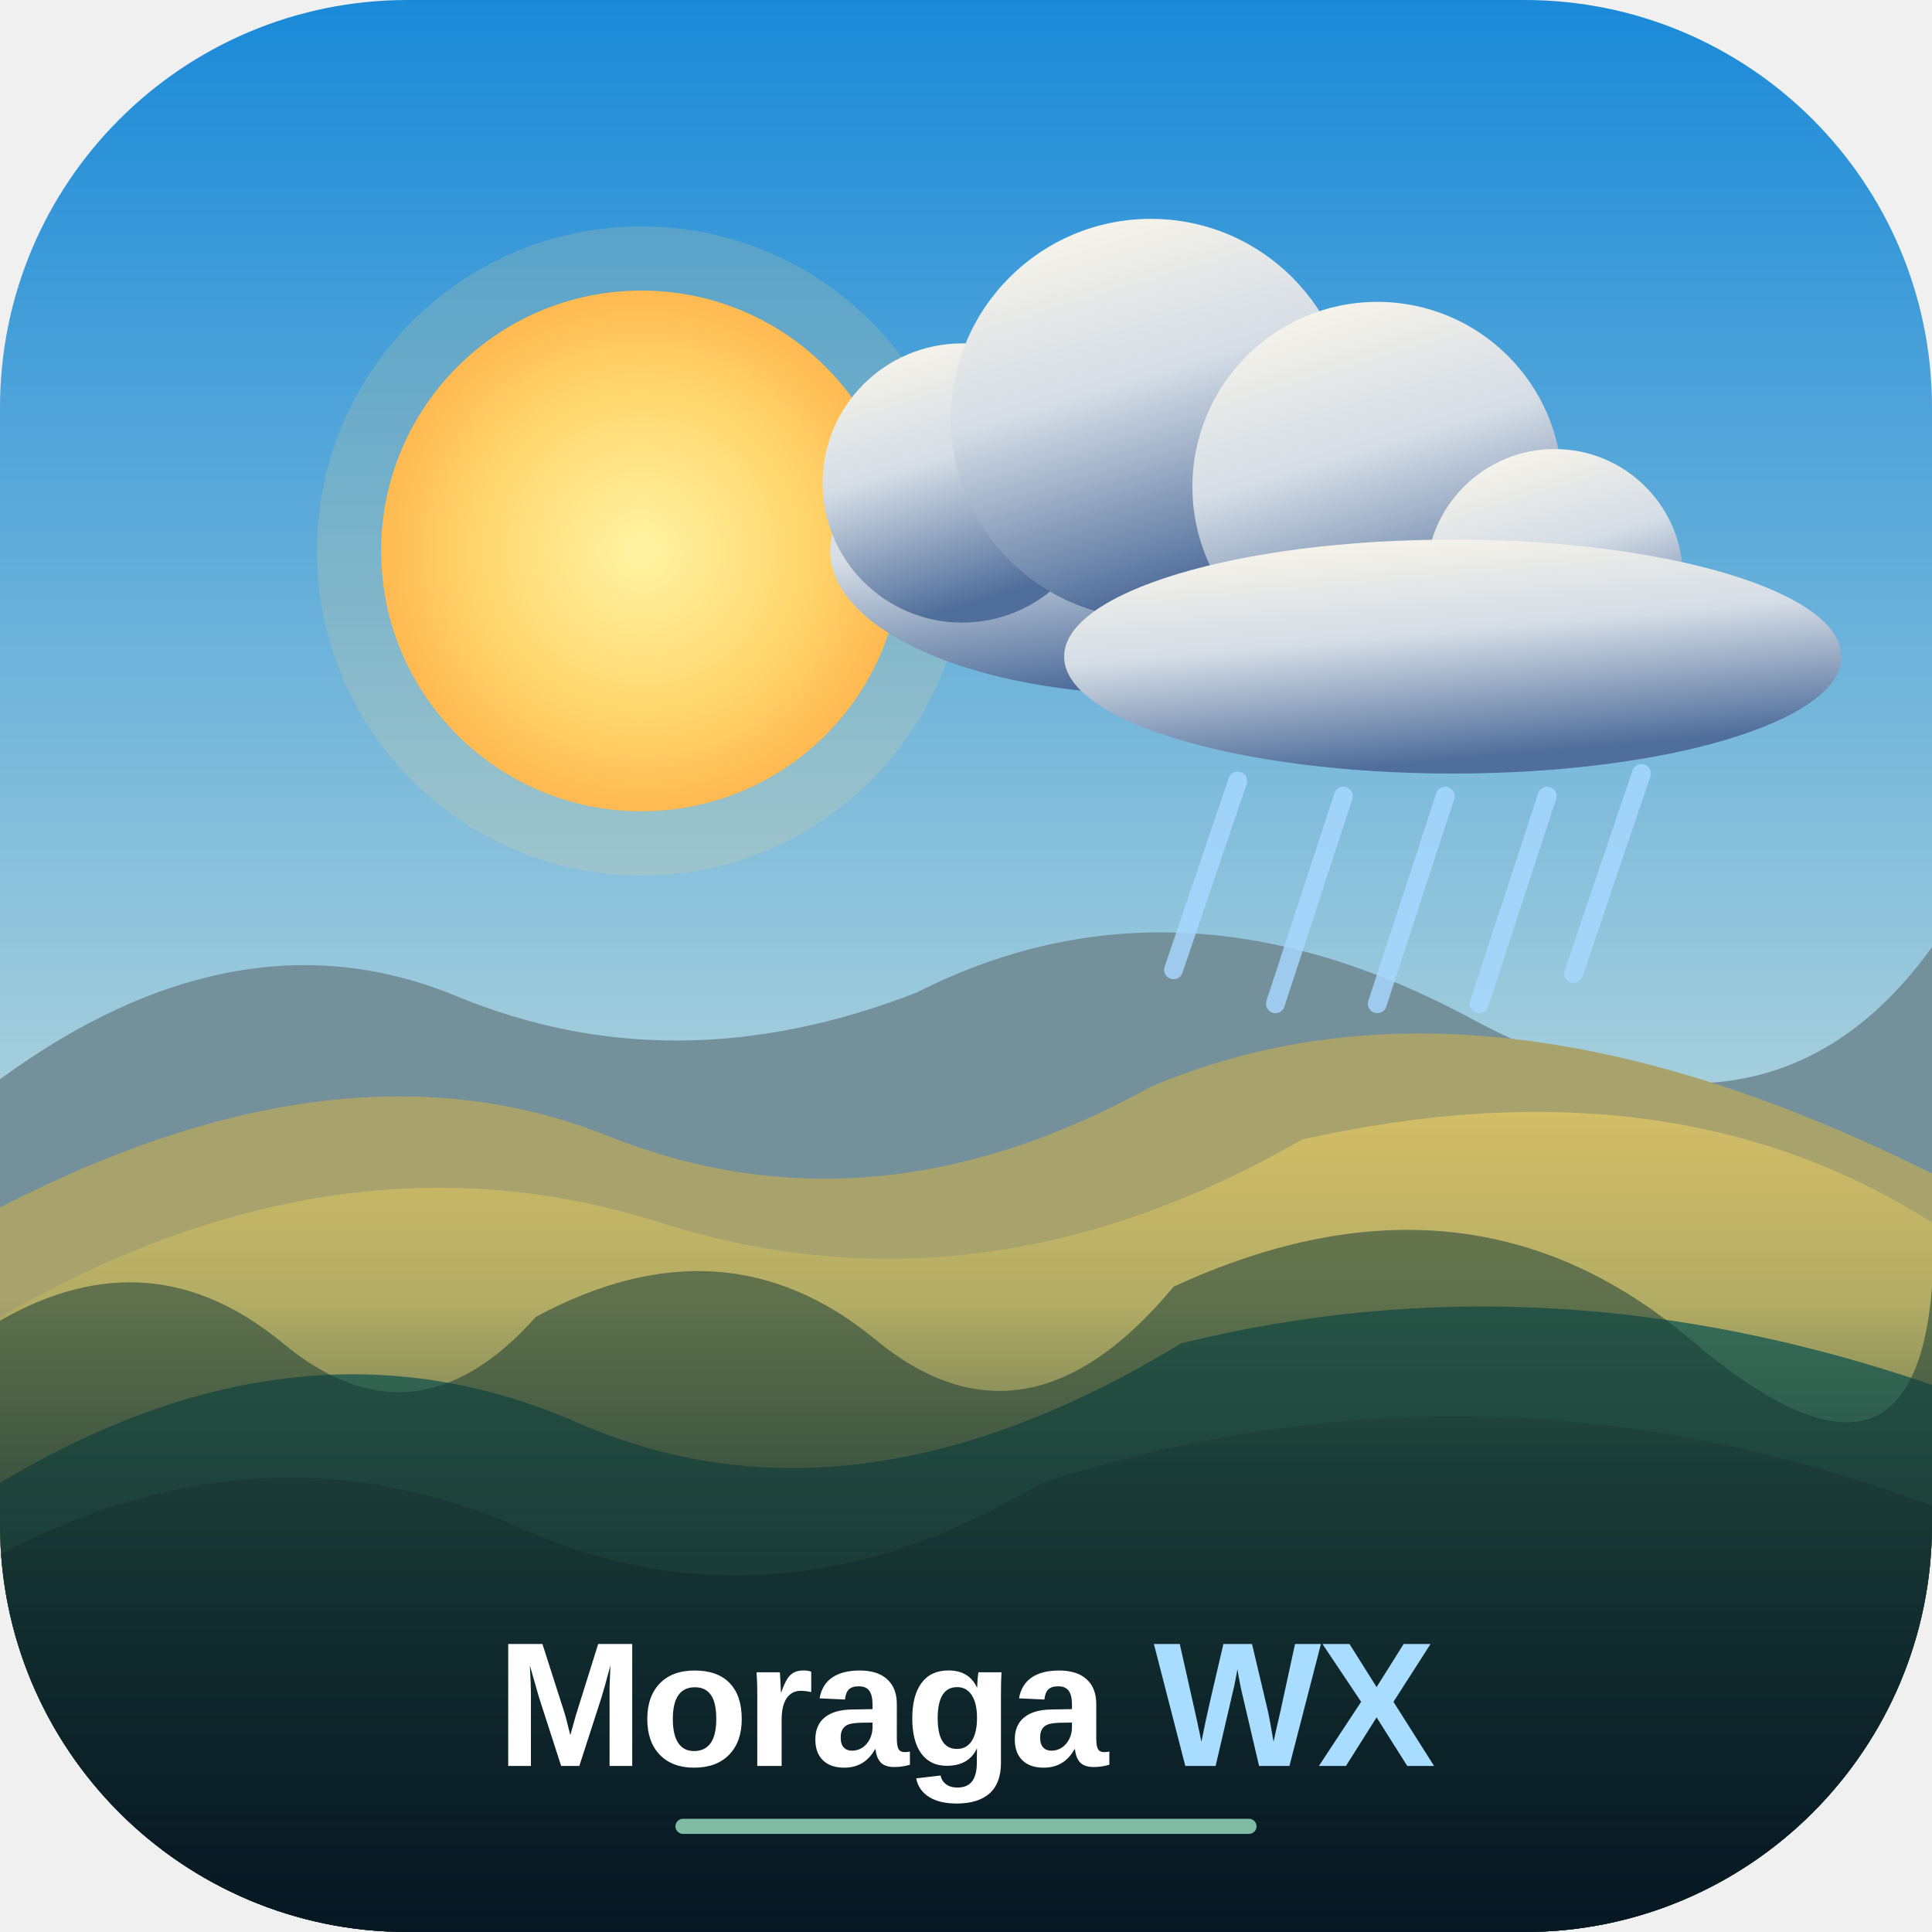
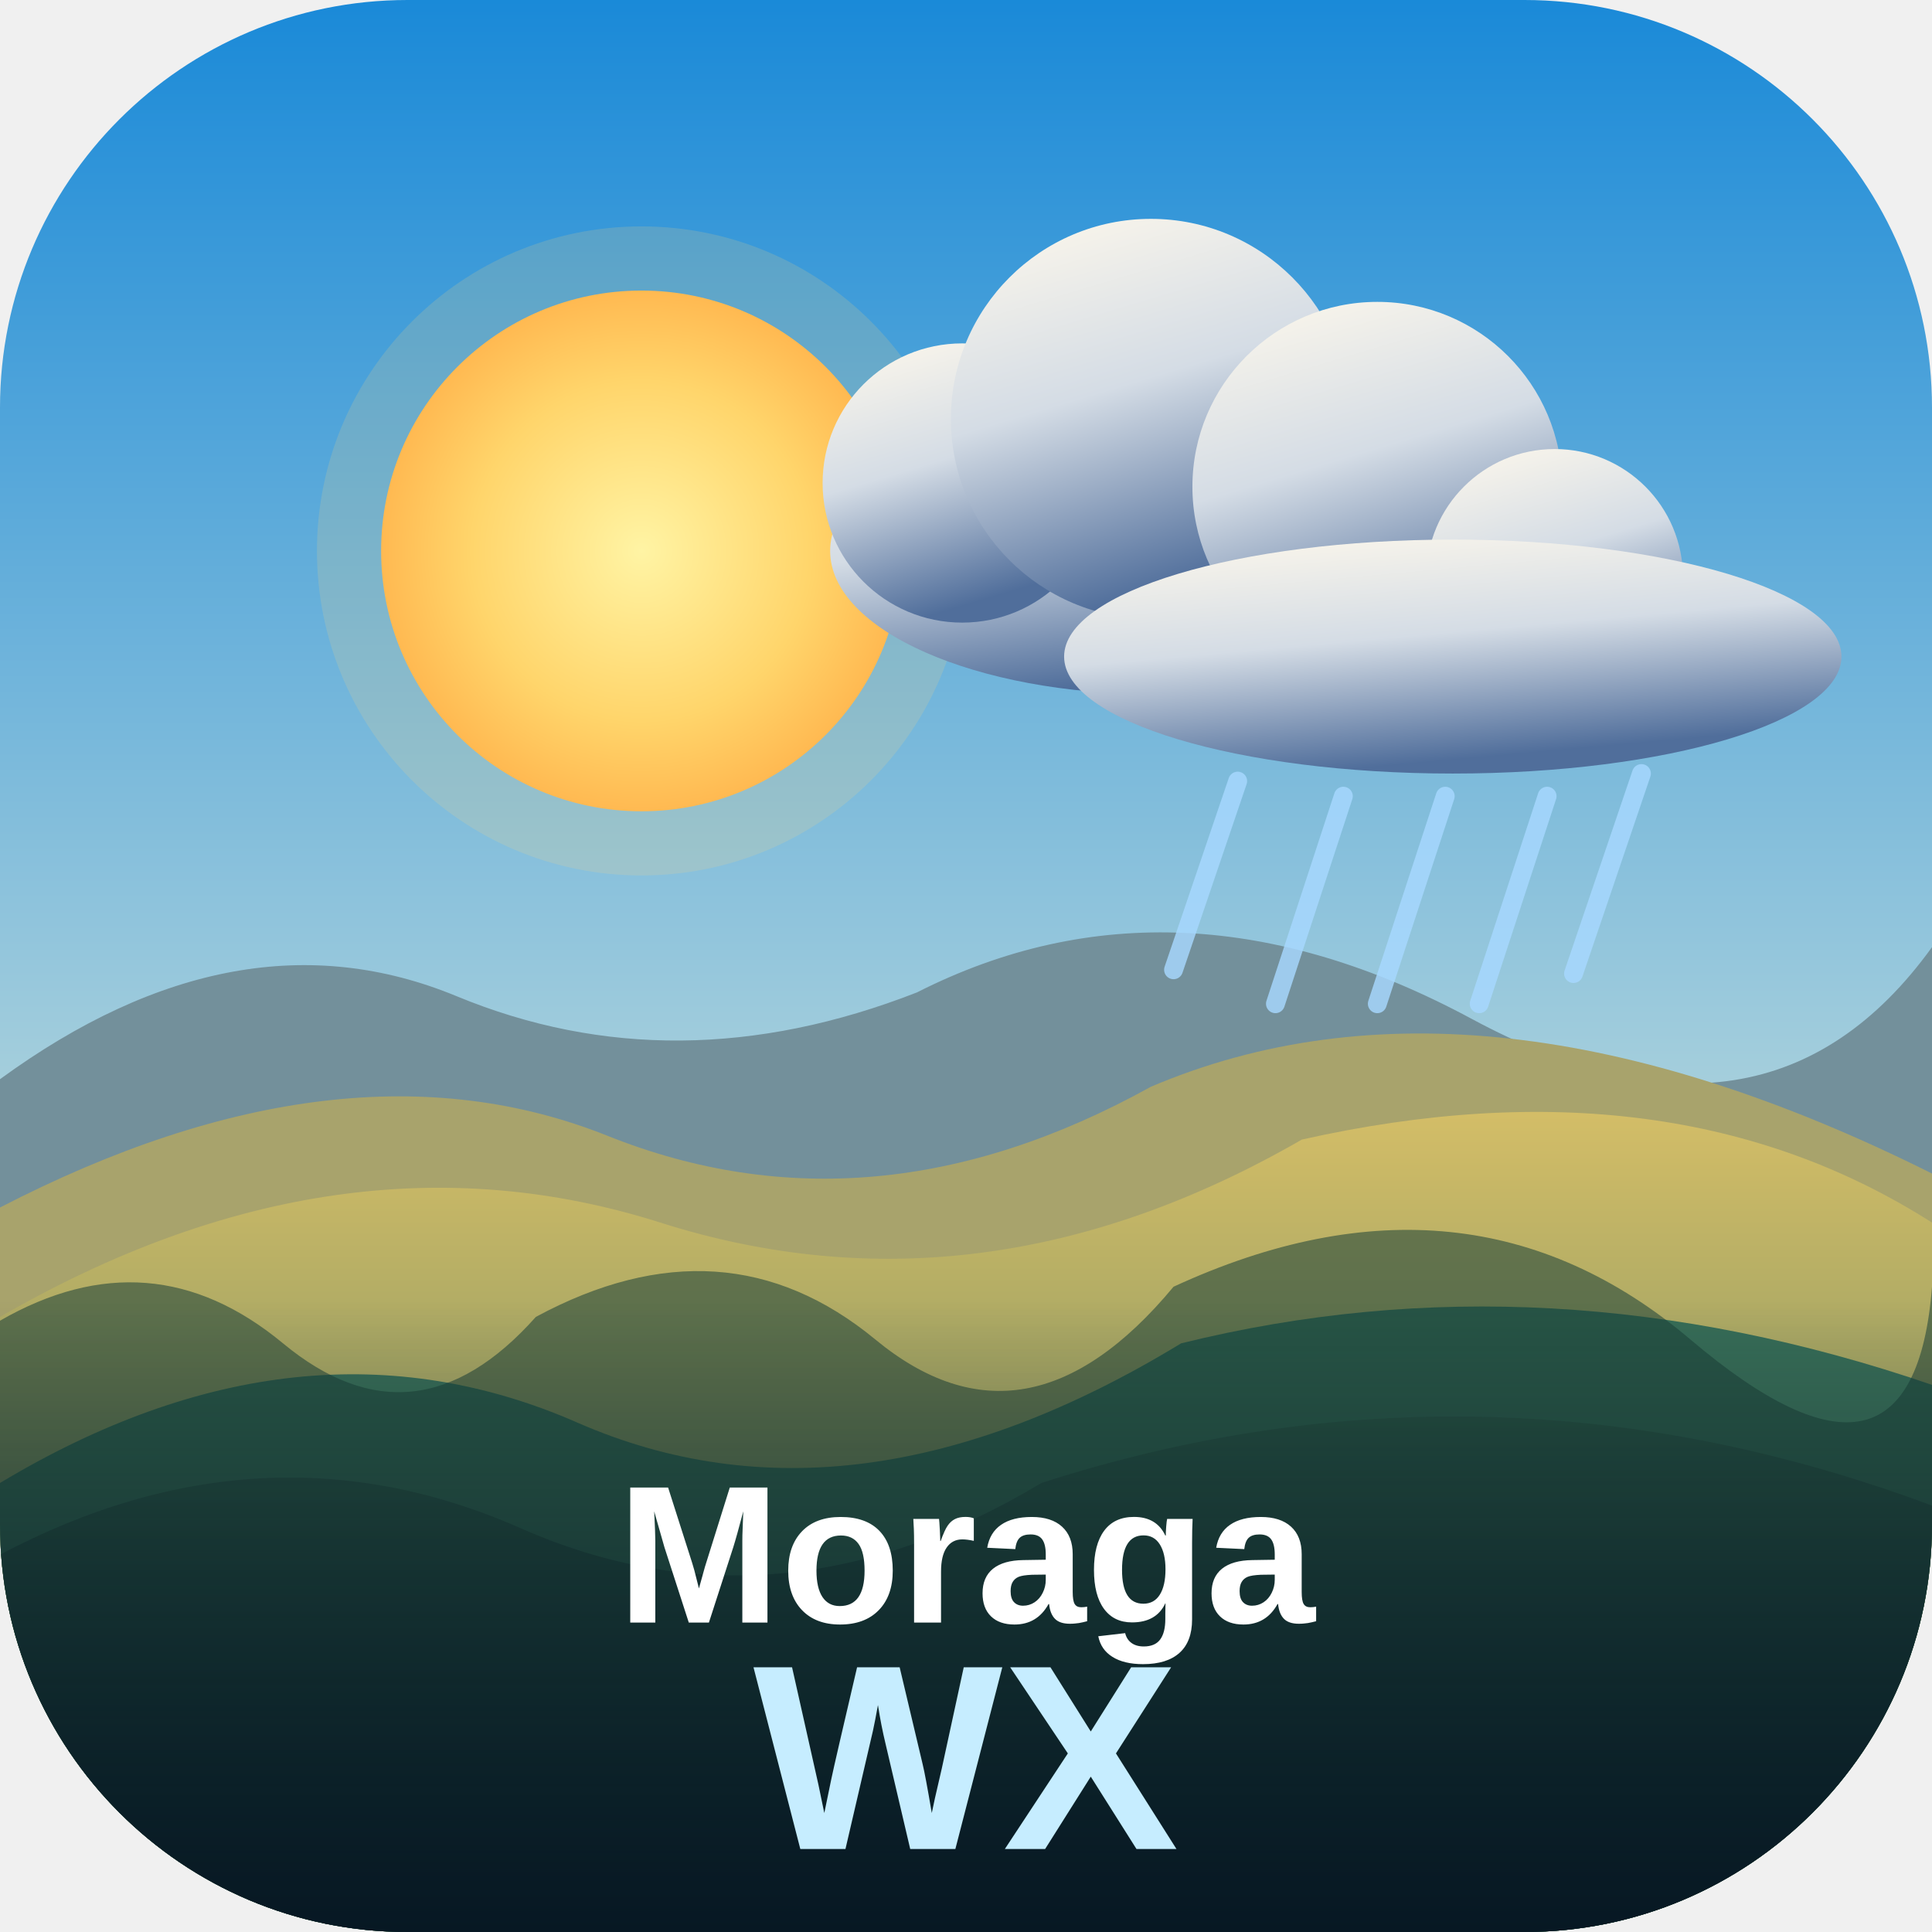
<svg xmlns="http://www.w3.org/2000/svg" width="512" height="512" viewBox="0 0 512 512">
  <defs>
    <linearGradient id="sky" x2="0" y2="1">
      <stop stop-color="#1989d8" />
      <stop offset=".63" stop-color="#b6d7dd" />
      <stop offset="1" stop-color="#f6d69b" />
    </linearGradient>
    <radialGradient id="sun">
      <stop stop-color="#fff4a4" />
      <stop offset=".65" stop-color="#ffd56b" />
      <stop offset="1" stop-color="#ffb951" />
    </radialGradient>
    <linearGradient id="cloud" x2=".3" y2="1">
      <stop stop-color="#fff9ec" />
      <stop offset=".5" stop-color="#d4dce5" />
      <stop offset="1" stop-color="#506e9b" />
    </linearGradient>
    <linearGradient id="hills" x2="0" y2="1">
      <stop stop-color="#d3bd67" />
      <stop offset="1" stop-color="#47765e" />
    </linearGradient>
    <linearGradient id="foreground" x2="0" y2="1">
      <stop stop-color="#305b49" />
      <stop offset="1" stop-color="#071d28" />
    </linearGradient>
    <linearGradient id="shade" x2="0" y2="1">
      <stop stop-color="#061522" stop-opacity="0" />
      <stop offset="1" stop-color="#061522" stop-opacity=".9" />
    </linearGradient>
    <clipPath id="round">
      <rect width="512" height="512" rx="108" />
    </clipPath>
  </defs>
  <g clip-path="url(#round)">
    <rect width="512" height="512" fill="url(#sky)" />
    <circle cx="170" cy="146" r="86" fill="#ffd87b" opacity=".17" />
    <circle cx="170" cy="146" r="69" fill="url(#sun)" />
    <path d="M0 286Q63 240 121 264T243 263Q312 228 390 270T512 251V400H0Z" fill="#73909b" />
    <path d="M0 320Q91 273 161 301T305 288Q392 251 512 311V435H0Z" fill="#a8a36c" />
    <path d="M0 349Q90 297 175 324T345 302Q443 280 512 324V512H0Z" fill="url(#hills)" />
    <path d="M0 393Q80 345 153 377T313 356Q410 332 512 367V512H0Z" fill="#376d57" />
    <g fill="url(#cloud)">
      <ellipse cx="306" cy="146" rx="86" ry="38" />
      <circle cx="255" cy="128" r="37" />
      <circle cx="305" cy="111" r="53" />
      <circle cx="365" cy="129" r="49" />
      <circle cx="412" cy="153" r="34" />
      <ellipse cx="385" cy="174" rx="103" ry="31" />
    </g>
    <g stroke="#a7d8ff" stroke-width="5" stroke-linecap="round" opacity=".82">
      <path d="M328 207l-17 50M356 211l-18 55M383 211l-18 55M410 211l-18 55M435 205l-18 53" />
    </g>
    <path d="M0 412Q70 375 138 405T276 393Q394 355 512 399V512H0Z" fill="url(#foreground)" />
    <path d="M0 350Q40 327 75 356T142 349Q192 322 232 355T311 341Q389 305 448 355T512 341V512H0Z" fill="#193f36" opacity=".55" />
    <rect y="345" width="512" height="167" fill="url(#shade)" />
-     <text x="256" y="468" text-anchor="middle" fill="#ffffff" font-family="Arial,Helvetica,sans-serif" font-weight="bold" font-size="47" letter-spacing="-1" textLength="326" lengthAdjust="spacingAndGlyphs">Moraga <tspan fill="#a9ddff">WX</tspan>
-     </text>
-     <rect x="179" y="482" width="154" height="4" rx="2" fill="#7fbca3" />
+     <text x="256" y="430" text-anchor="middle" fill="#ffffff" font-family="Arial,Helvetica,sans-serif" font-weight="bold" font-size="52">Moraga</text>
+     <text x="256" y="490" text-anchor="middle" fill="#c6edff" font-family="Arial,Helvetica,sans-serif" font-weight="bold" font-size="70">WX</text>
  </g>
</svg>
